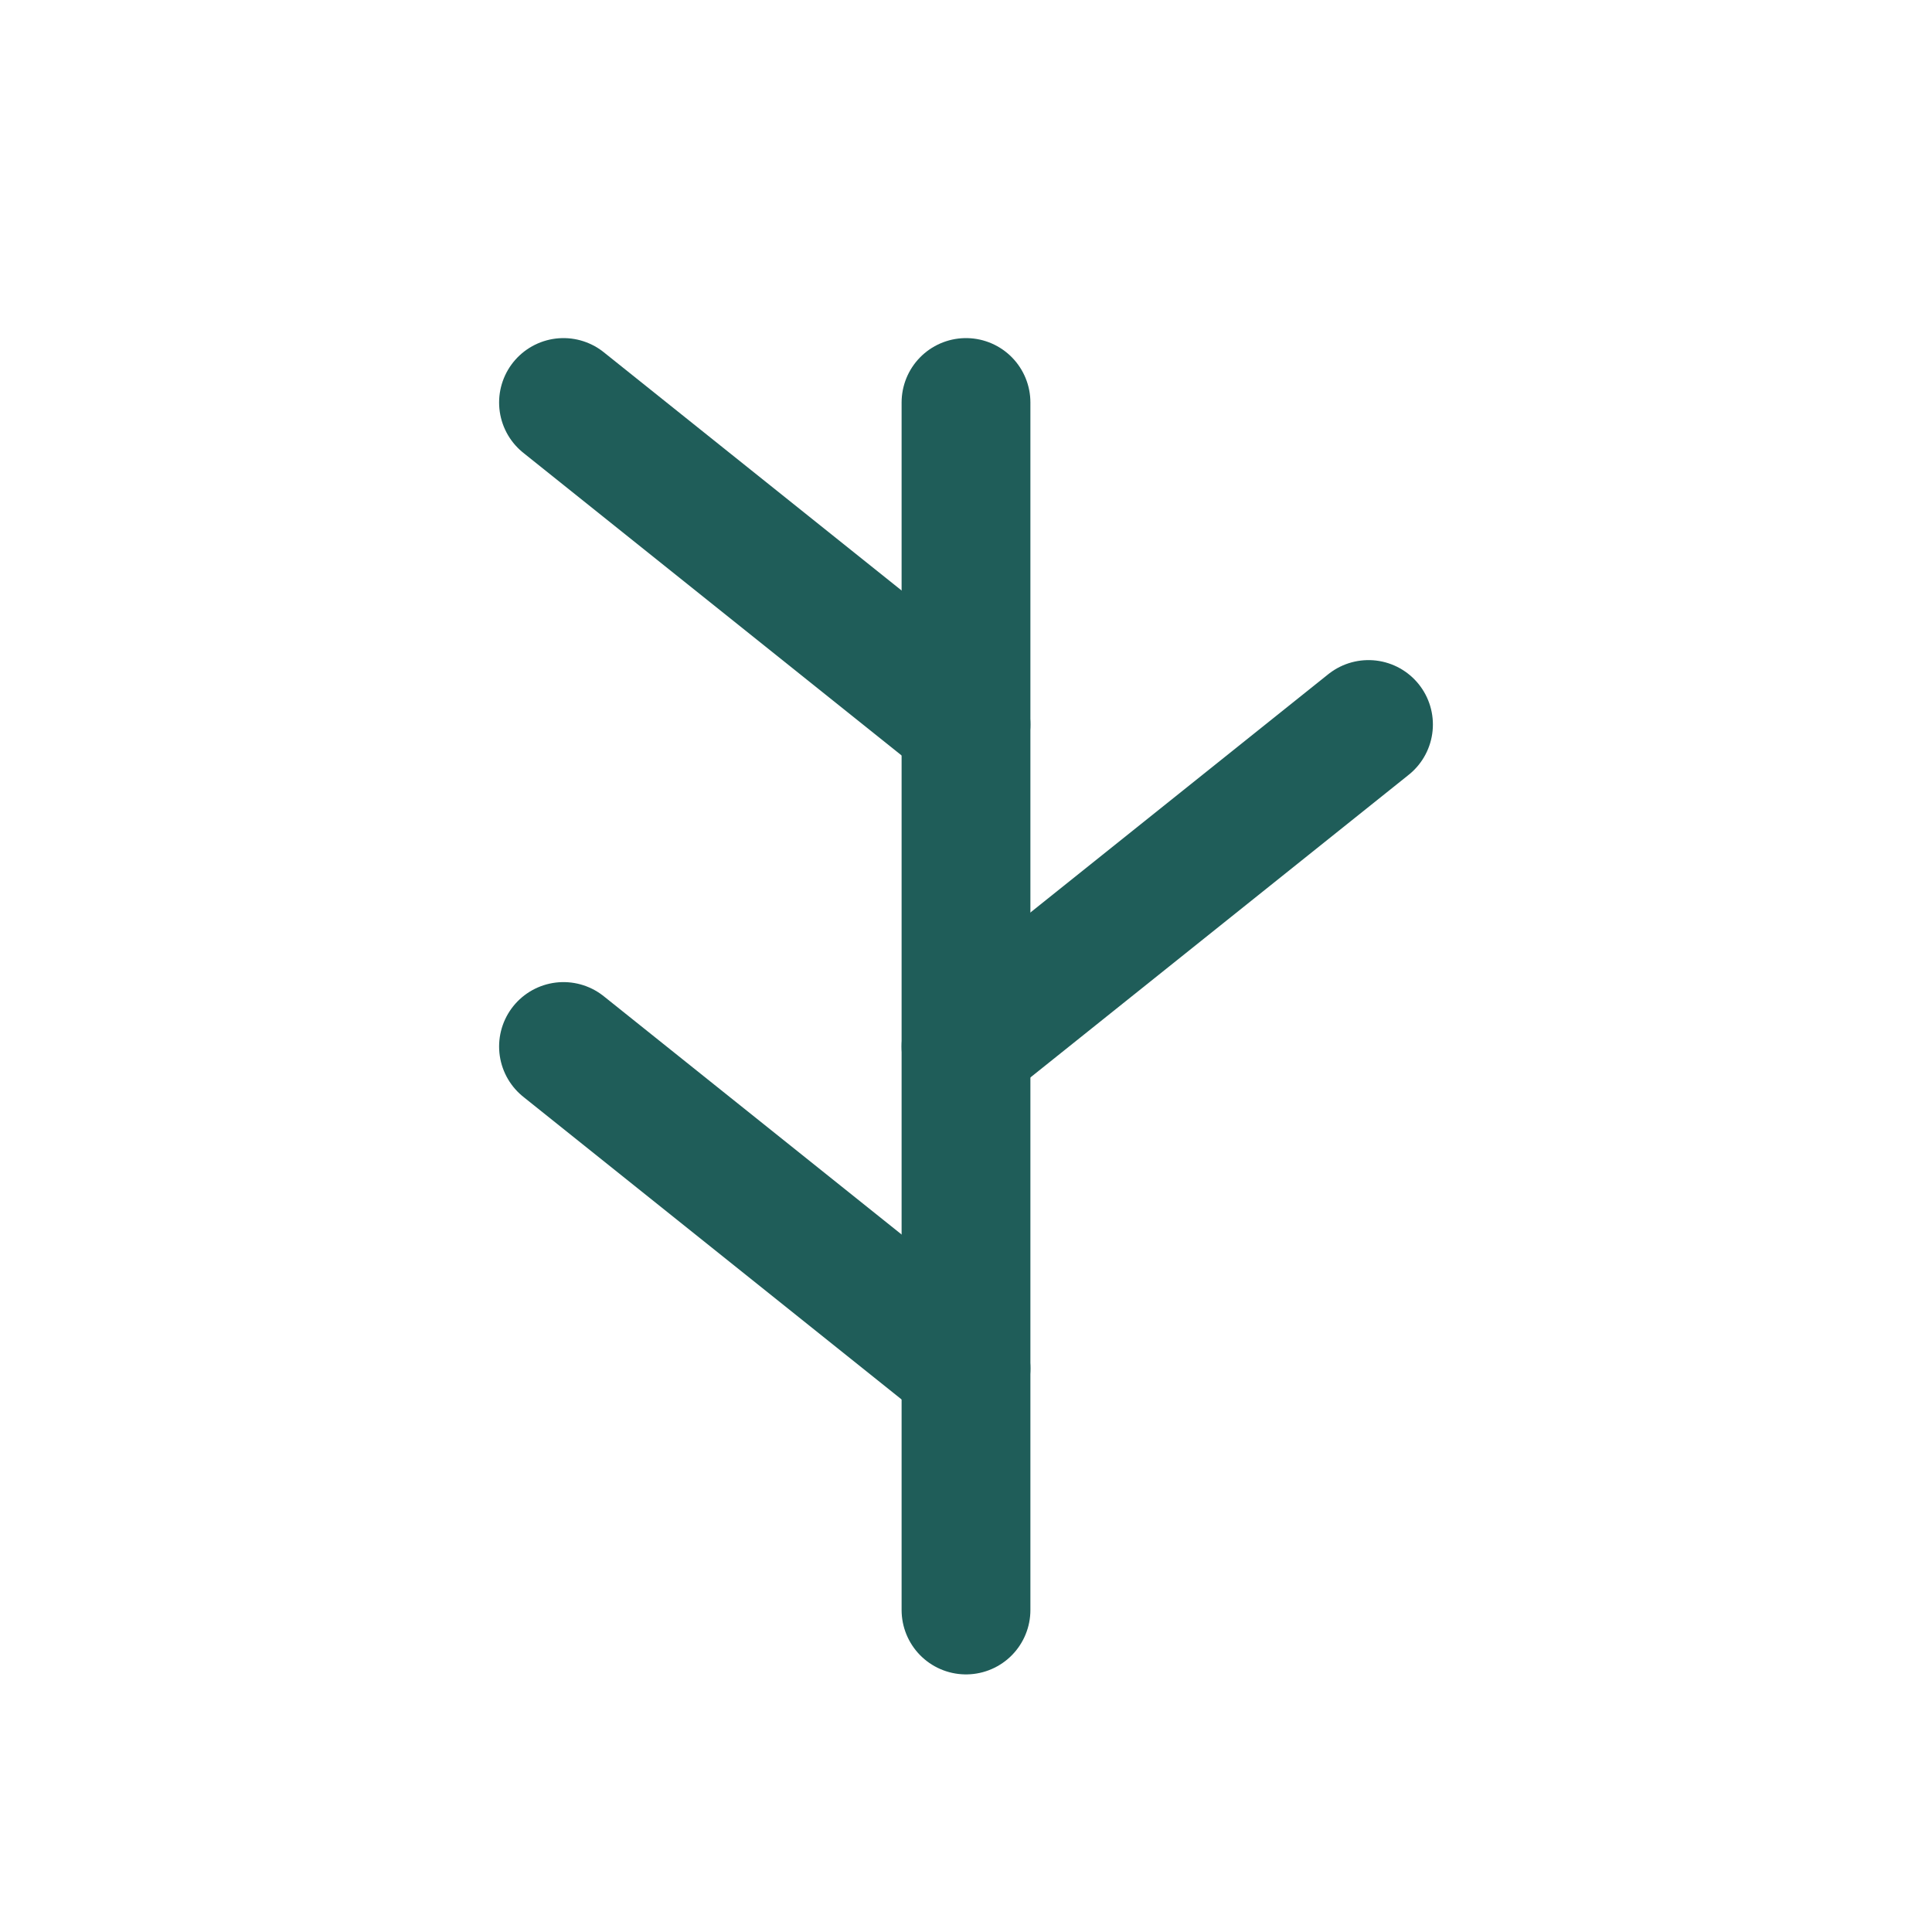
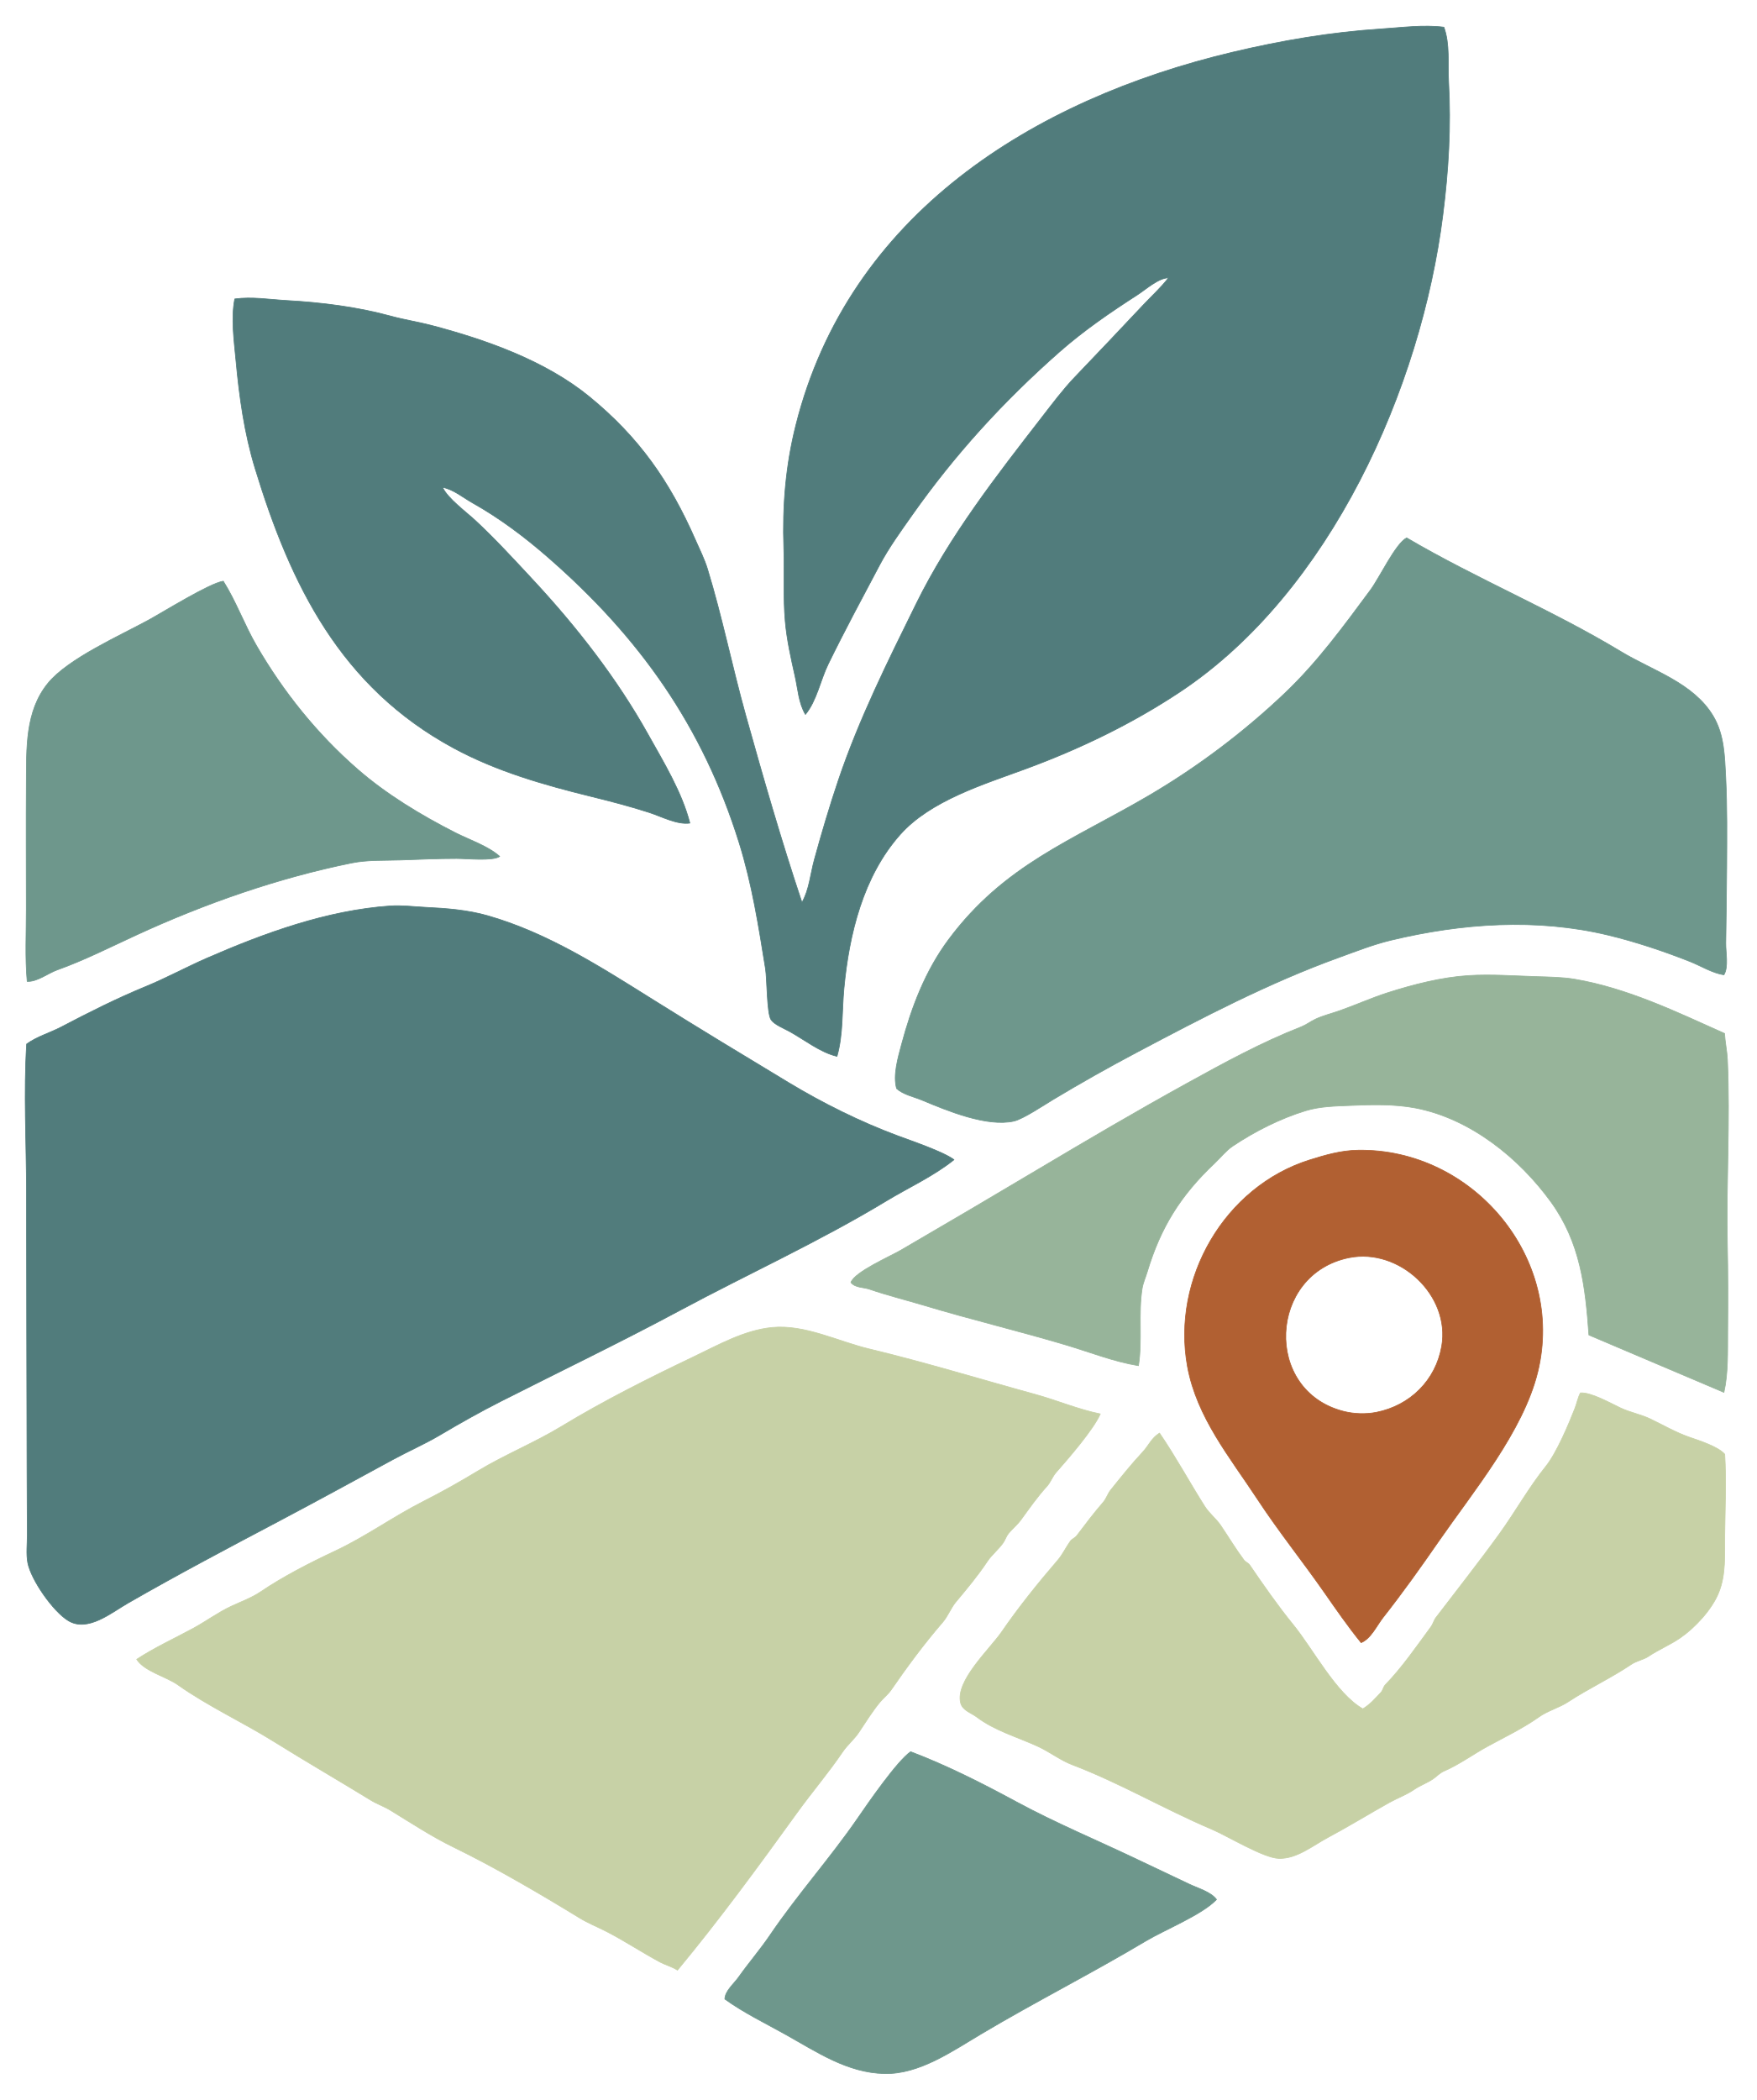
- <svg xmlns="http://www.w3.org/2000/svg" viewBox="0 0 24 24" fill="none" stroke="#1f5d59" stroke-width="1.6" stroke-linecap="round" stroke-linejoin="round">
-   <path d="M12 20V5" />
-   <path d="M12 9 7 5" />
-   <path d="M12 13 17 9" />
-   <path d="M12 17 7 13" />
+ <svg xmlns="http://www.w3.org/2000/svg" viewBox="0 0 660 789" width="660" height="789">
+   <path d="M542.58 10.21C544.91 16.58 543.98 23.93 544.35 30.6C545.3 47.64 544.33 63.87 542.2 80.69C534 145.77 499.97 222.37 443.43 259.94C425.33 271.96 405.78 281.36 385.45 288.86C369.81 294.63 349.68 300.71 338.27 313.55C324.34 329.21 319.07 350.96 317.14 371.37C316.35 379.73 316.86 388.81 314.52 396.88C308.13 395.38 302.3 390.61 296.56 387.47C294.64 386.42 290.93 384.93 289.73 383.11C288.15 380.71 288.26 367.71 287.65 363.96C285.08 347.97 282.58 332.1 277.75 316.63C264.1 272.86 240.34 239.36 205.91 209.37C197.17 201.75 187.73 194.65 177.6 188.96C173.96 186.92 170.44 183.89 166.32 183.1C168.12 187.19 175.33 192.47 178.77 195.69C186.35 202.78 193.43 210.49 200.5 218.1C216.8 235.66 231.83 254.97 243.51 275.88C249.38 286.39 256.2 297.51 259.24 309.25C254.52 309.96 248.52 306.74 243.87 305.24C236.84 302.97 229.36 301.02 222.19 299.26C204.41 294.88 186.67 289.84 170.4 281.03C128.03 258.09 109.24 219.94 95.81 175.84C91.81 162.67 89.93 149.15 88.66 135.42C87.97 128.03 86.77 119.62 88.21 112.31C94.72 111.42 101.19 112.53 107.67 112.9C120.76 113.63 134.4 115.34 146.99 118.8C151.94 120.16 157.04 120.92 161.99 122.22C182.39 127.57 204.85 135.45 221.49 149.06C240.16 164.34 251.64 180.81 261.29 202.78C262.88 206.38 264.72 210.06 265.88 213.85C271.42 231.99 275.14 250.57 280.25 268.85C286.83 292.37 293.57 315.8 301.35 339.05C304.07 334.43 304.57 328.2 305.99 323.06C308.76 312.97 311.76 302.82 315.11 292.92C322.88 270 333.62 248.47 344.33 226.75C356.83 201.4 374.31 178.97 391.54 156.74C395.53 151.6 399.52 146.24 404.04 141.54C412.53 132.7 420.95 123.77 429.36 114.84C432.61 111.39 436.17 108.15 439.09 104.4C435.39 104.36 430.43 108.84 427.34 110.83C417.22 117.35 407.11 124.27 398.07 132.25C377.08 150.75 358.83 170.71 342.74 193.54C338.49 199.57 333.99 205.77 330.54 212.28C323.98 224.67 317.36 236.94 311.22 249.53C308.29 255.53 306.92 263.25 302.66 268.43C300.11 264.17 299.84 258.87 298.76 254.09C297.24 247.33 295.69 240.46 295.07 233.5C294.26 224.36 294.84 215.01 294.53 205.84C293.99 190 295.23 175 299.06 159.75C318.96 80.49 388.28 37.36 463.27 19.59C481.66 15.23 500.07 12.09 519.04 10.86C526.79 10.36 534.84 9.23 542.58 10.21ZM358.49 435.72C350.9 441.85 341.36 446.18 333.02 451.23C307.88 466.44 281.28 478.49 255.46 492.34C233.39 504.18 210.63 515.13 188.25 526.47C180.5 530.39 172.78 534.75 165.31 539.17C159.58 542.56 153.4 545.24 147.56 548.42C133.45 556.09 119.41 563.77 105.22 571.27C86.07 581.38 66.78 591.56 48.01 602.35C41.77 605.94 32.97 613.33 25.68 608.92C19.99 605.49 11.72 593.68 10.44 587.2C9.79 583.88 10.27 580.06 10.25 576.68C10.2 568.33 10.18 559.99 10.15 551.65C10.05 516.95 10 482.27 9.95 447.57C9.92 429.24 8.86 410.54 10.01 392.25C13.97 389.4 18.9 388.03 23.2 385.76C33.48 380.35 44.07 375.05 54.81 370.63C62.59 367.43 70.04 363.36 77.76 359.99C99.4 350.56 122.81 342.04 146.56 340.38C151.02 340.07 155.38 340.66 159.8 340.88C167.7 341.27 175.74 341.88 183.37 344.07C206.03 350.59 225.82 363.37 245.66 375.78C262.44 386.28 279.38 396.53 296.31 406.74C309.05 414.43 323.17 421.46 337.08 426.64C342.39 428.63 354.37 432.66 358.49 435.72Z" fill="#517c7c" fill-rule="evenodd" stroke="#517c7c" stroke-width="0.25" stroke-linejoin="round" />
+   <path d="M413.47 531.23C410.84 537.19 401.3 548.16 396.82 553.25C395.45 554.81 394.79 556.91 393.39 558.44C389.75 562.44 386.77 566.74 383.6 571.08C382.29 572.87 380.37 574.43 378.95 576.16C378.12 577.18 377.74 578.53 377 579.61C375.28 582.1 372.7 584.09 370.99 586.67C367.39 592.08 363.33 596.91 359.19 601.88C357.29 604.16 356.17 607.26 354.25 609.48C347.3 617.52 340.84 626.25 334.84 634.97C333.74 636.56 332.06 637.89 330.81 639.36C328 642.64 325.11 647.34 322.67 650.97C320.96 653.51 318.41 655.61 316.67 658.17C311.3 666.11 305.09 673.33 299.47 681.13C285.06 701.1 270.4 721.13 254.58 740.23C252.57 738.9 250.16 738.32 248.04 737.19C241.19 733.52 234.74 729.2 227.85 725.67C224.53 723.97 220.91 722.52 217.7 720.55C202.9 711.48 185.93 701.55 170.42 694C162.3 690.05 154.49 684.91 146.8 680.2C144.39 678.72 141.69 677.8 139.32 676.35C127.29 668.97 114.89 661.8 102.89 654.31C91.14 646.98 78.13 641.02 66.84 633.02C62.48 629.93 54.22 627.95 51.36 623.44C58.15 618.96 65.58 615.61 72.64 611.77C77.45 609.15 81.94 605.81 86.91 603.49C90.47 601.83 94.55 600.34 97.81 598.14C106.4 592.32 116.42 587.19 125.93 582.73C137.46 577.32 147.85 569.77 159.18 564.04C166.16 560.5 172.77 556.78 179.5 552.71C189.7 546.55 200.81 542.09 210.95 535.94C226.94 526.24 243.88 517.75 260.59 509.78C269.94 505.32 279.63 499.77 290.15 498.74C302.41 497.54 315.06 504.05 326.63 506.81C347.6 511.83 368.25 518.19 388.92 523.85C397.16 526.11 405.02 529.5 413.47 531.23ZM648.13 546.38C648.72 556.4 648.24 566.63 648.13 576.68C648.04 584.22 648.61 591.47 645.87 598.32C643.33 604.69 636.92 611.59 631.41 615.37C627.58 618 623.27 619.77 619.46 622.32C617.57 623.6 614.99 623.99 613.06 625.29C605.35 630.48 597.04 634.31 589.28 639.4C585.82 641.67 581.61 642.71 578.22 645.14C572.36 649.31 565.31 652.69 558.96 656.15C553.41 659.19 548.35 662.96 542.61 665.43C541 666.13 539.78 667.51 538.44 668.42C536.23 669.91 533.57 670.83 531.32 672.39C528.53 674.32 525.06 675.58 522.09 677.23C514.34 681.54 506.84 686.19 499.07 690.33C493.37 693.37 487.29 698.46 480.53 698.24C474.71 698.05 461.38 689.84 455.3 687.26C437.61 679.75 420.76 669.82 402.93 663.05C398.57 661.4 394.44 658.2 390.15 656.21C382.33 652.6 373.86 650.29 367 645.09C364.98 643.56 361.72 642.67 360.98 639.84C358.82 631.61 371.97 619.57 376.38 613.15C382.75 603.88 390.12 594.73 397.48 586.18C399.37 583.98 400.56 581.3 402.23 579.01C402.83 578.19 403.98 577.82 404.63 576.96C407.9 572.63 411.02 568.5 414.56 564.41C415.75 563.04 416.24 561.23 417.32 559.88C421.11 555.15 425.22 550.01 429.35 545.6C431.72 543.07 432.66 540.31 435.72 538.43C441.88 547.45 446.95 556.87 452.72 565.97C454.36 568.57 457.03 570.64 458.66 573.05C461.6 577.37 464.27 581.88 467.45 586.13C468.03 586.9 469.05 587.19 469.58 587.96C474.79 595.58 480.15 603.29 485.98 610.45C493.45 619.62 502.08 636.34 512.13 642.04C515.14 640.11 516.45 638.45 518.92 635.87C519.7 635.05 519.79 633.81 520.56 633.01C526.92 626.44 532.27 618.63 537.74 611.19C538.53 610.11 538.8 608.78 539.57 607.77C547.61 597.2 555.69 587.02 563.45 576.28C569.47 567.94 574.46 558.92 580.88 550.93C584.95 545.87 589.53 534.98 591.83 529.07C592.56 527.2 592.92 525.08 593.89 523.32C597.91 523.06 605.15 527.19 609.01 529.01C612.56 530.68 616.52 531.39 620.08 533.08C624.85 535.36 629.64 538.16 634.76 539.95C638.57 541.28 645.55 543.46 648.13 546.38Z" fill="#c7d1a6" fill-rule="evenodd" stroke="#c7d1a6" stroke-width="0.25" stroke-linejoin="round" />
+   <path d="M528.59 202.08C554.72 217.45 583.13 229.11 609.13 244.82C621.1 252.06 636.52 256.58 643.92 269.28C647.95 276.19 648.1 284.25 648.49 292C649.06 303.22 648.91 314.49 648.86 325.72C648.82 335.27 648.63 344.82 648.51 354.37C648.46 357.9 649.62 363.28 647.81 366.26C643.48 365.63 639.16 362.89 635.09 361.28C625.19 357.36 614.53 353.8 604.2 351.32C577.29 344.87 549.32 346.86 522.71 353.25C516.01 354.85 509.37 357.49 502.89 359.83C476.73 369.31 451.93 382.28 427.29 395.32C416.62 400.96 405.97 406.97 395.65 413.17C392.3 415.18 384.5 420.41 381.05 421.21C370.89 423.56 355.74 417.22 346.51 413.36C343.41 412.06 339.44 411.29 336.92 409C335.48 403.99 337.46 397.35 338.78 392.4C342.54 378.35 347.72 364.72 356.52 352.92C377.46 324.84 402.83 315.84 431.68 298.93C450 288.19 467.33 275.14 482.79 260.46C495.11 248.76 505.02 235.12 515.04 221.59C518.34 217.14 524.43 204.19 528.59 202.08ZM83.91 218.35C88.7 225.95 91.84 234.72 96.36 242.53C106.43 259.92 119.06 275.65 134.24 288.9C145.17 298.45 158.16 306.27 171.02 312.82C176.35 315.54 183.37 317.83 187.78 321.77C185.08 323.6 175.34 322.55 171.59 322.55C164.52 322.55 157.54 322.88 150.51 323.12C144.34 323.33 138.19 323.01 132.1 324.24C104.47 329.85 76.96 339.46 51.22 351.32C41.49 355.8 31.59 360.81 21.53 364.4C17.97 365.68 14.05 368.89 10.21 368.74C9.39 359.77 9.89 350.53 9.88 341.53C9.88 325.72 9.78 309.91 9.89 294.1C9.98 281.17 9.41 267.25 18 256.72C25.64 247.36 45.15 238.83 56.05 232.84C61.74 229.71 78.79 219.1 83.91 218.35ZM342.19 658.14C355.66 663.23 369.14 670.06 381.85 676.94C396.61 684.93 412.26 691.44 427.36 698.64C433.94 701.78 440.43 704.87 447.02 707.96C450.13 709.43 455.14 710.87 457.14 713.68C451.64 719.45 437.82 724.93 430.55 729.27C410.18 741.42 389 752.11 368.63 764.23C357.77 770.68 345.4 779.4 332.31 779.09C318.34 778.75 306.98 770.96 295.18 764.37C287.62 760.14 279.4 756.18 272.37 751.08C272.44 748.05 275.75 745.38 277.51 742.9C281.31 737.53 285.66 732.5 289.36 727.05C299.65 711.88 312 698.11 322.39 683.01C326.32 677.29 337.11 661.66 342.19 658.14Z" fill="#6e978c" fill-rule="evenodd" stroke="#6e978c" stroke-width="0.25" stroke-linejoin="round" />
+   <path d="M648.06 388.29C648.23 391.59 648.98 394.86 649.13 398.17C650.19 421.22 648.61 444.43 649.1 467.34C649.34 478.29 649.33 489.29 649.23 500.27C649.16 507.7 649.47 515.9 647.81 523.14C630.9 515.96 613.98 508.77 597.06 501.59C595.76 483.44 593.87 466.86 582.82 451.6C570.78 434.97 552.41 420.23 531.89 416.29C524.01 414.79 515.58 414.99 507.51 415.34C501.9 415.58 496.11 415.65 490.65 417.31C481.15 420.21 471.54 425.04 463.2 430.63C460.71 432.31 458.64 434.97 456.46 437.02C443.59 449.17 436.14 461.16 431.11 477.86C430.5 479.89 429.53 482.02 429.19 484.15C427.68 493.67 429.33 503.62 427.81 513.11C418.63 511.62 409.6 508.03 400.73 505.38C383.01 500.09 364.92 495.78 347.19 490.44C340.37 488.39 333.53 486.72 326.84 484.41C324.43 483.58 321.37 483.9 319.74 481.83C321.24 477.8 334.4 472.11 338.52 469.71C355.71 459.72 372.68 449.7 389.81 439.51C408.46 428.42 427.16 417.42 446.14 406.96C460.11 399.26 474.1 391.61 488.95 385.8C490.84 385.05 492.56 383.73 494.35 382.89C497.21 381.55 500.44 380.78 503.41 379.73C509.38 377.63 515.33 374.94 521.36 373.01C530.92 369.94 541.71 367.17 551.8 366.53C560.27 365.99 568.88 366.66 577.34 366.92C582.17 367.07 587.09 367.11 591.83 367.92C611.44 371.25 630 380.19 648.06 388.29Z" fill="#97b49a" fill-rule="evenodd" stroke="#97b49a" stroke-width="0.25" stroke-linejoin="round" />
+   <path d="M511.47 617.17C506.53 611.1 502.03 604.57 497.55 598.15C489.35 586.41 480.36 575.22 472.51 563.25C462.15 547.48 449.73 532.53 446.22 513.44C440.17 480.44 460.15 445.81 492.19 435.79C498.11 433.94 503.86 432.27 510.15 432.15C553.34 431.34 588.29 472.65 577.86 515.42C572.4 537.78 553.59 560.36 540.59 579.12C533.92 588.76 527.02 598.45 519.76 607.67C517.35 610.73 515.15 615.69 511.47 617.17ZM507.01 472.52C476.62 478.58 474.58 522.51 504.85 530.25C508.75 531.25 513.22 531.41 517.21 530.62C529.88 528.1 539.5 518.63 541.74 505.84C545.11 486.65 525.83 468.77 507.01 472.52Z" fill="#b16032" fill-rule="evenodd" stroke="#b16032" stroke-width="0.25" stroke-linejoin="round" />
</svg>
